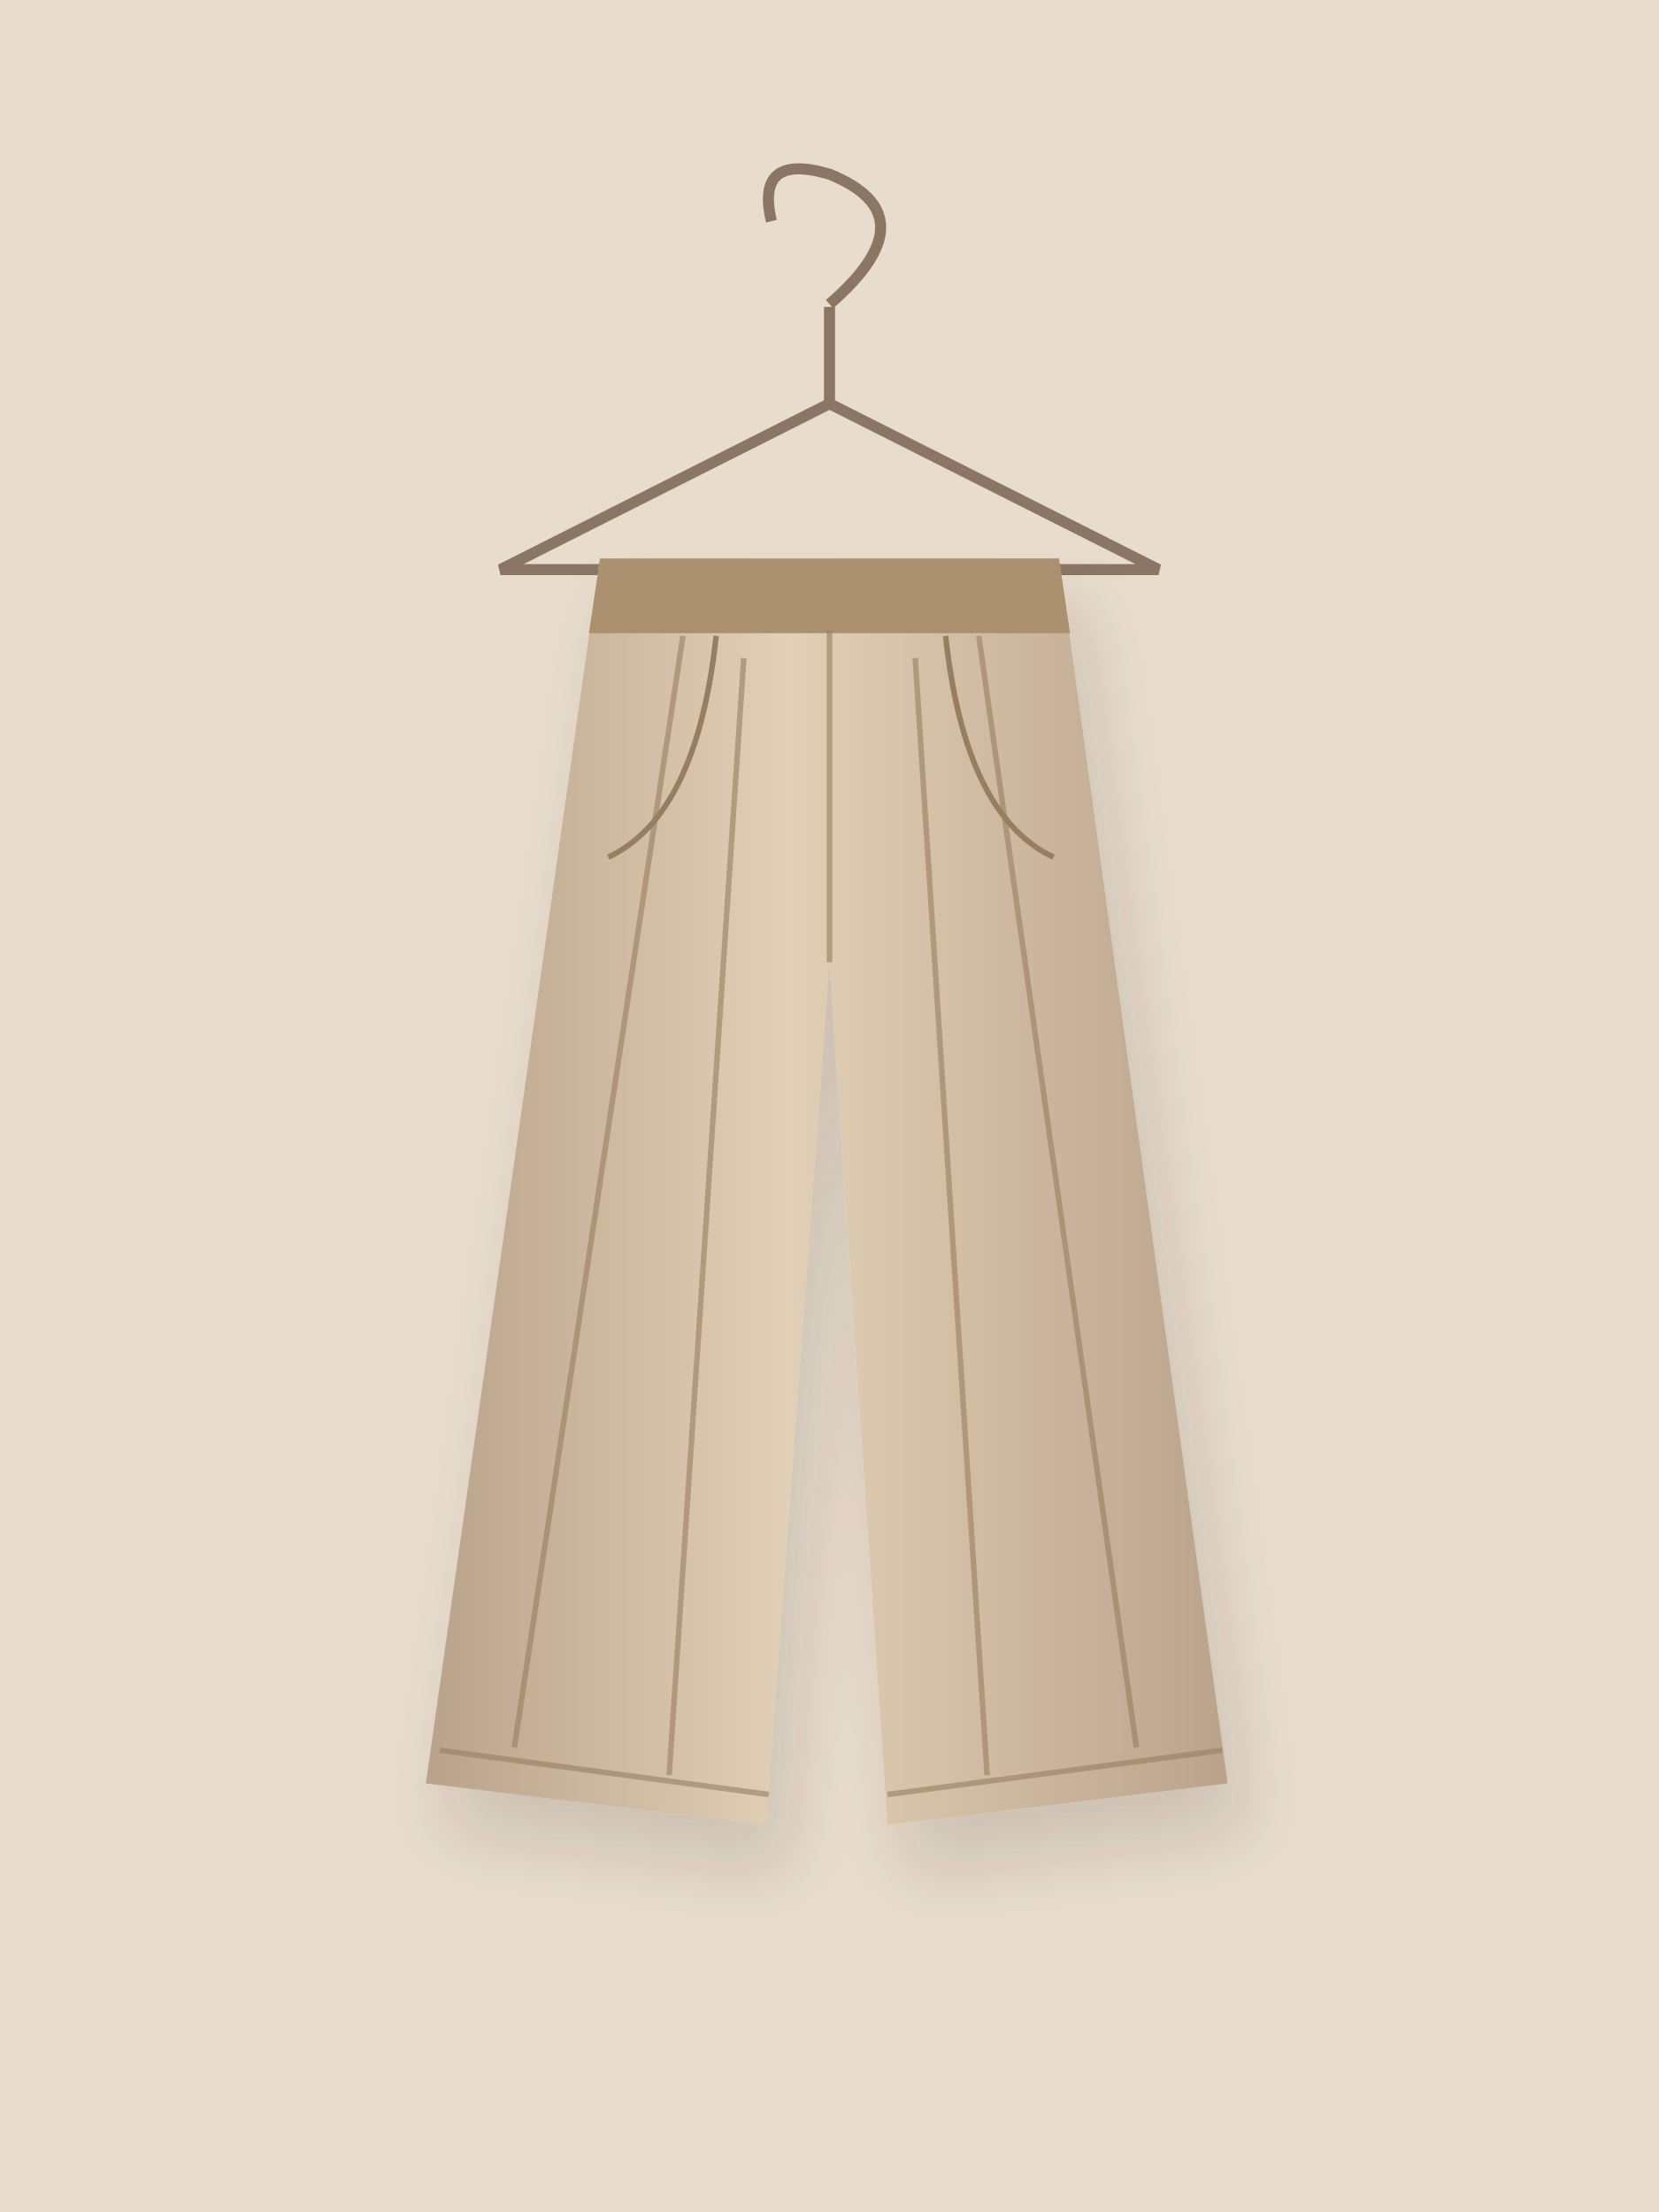
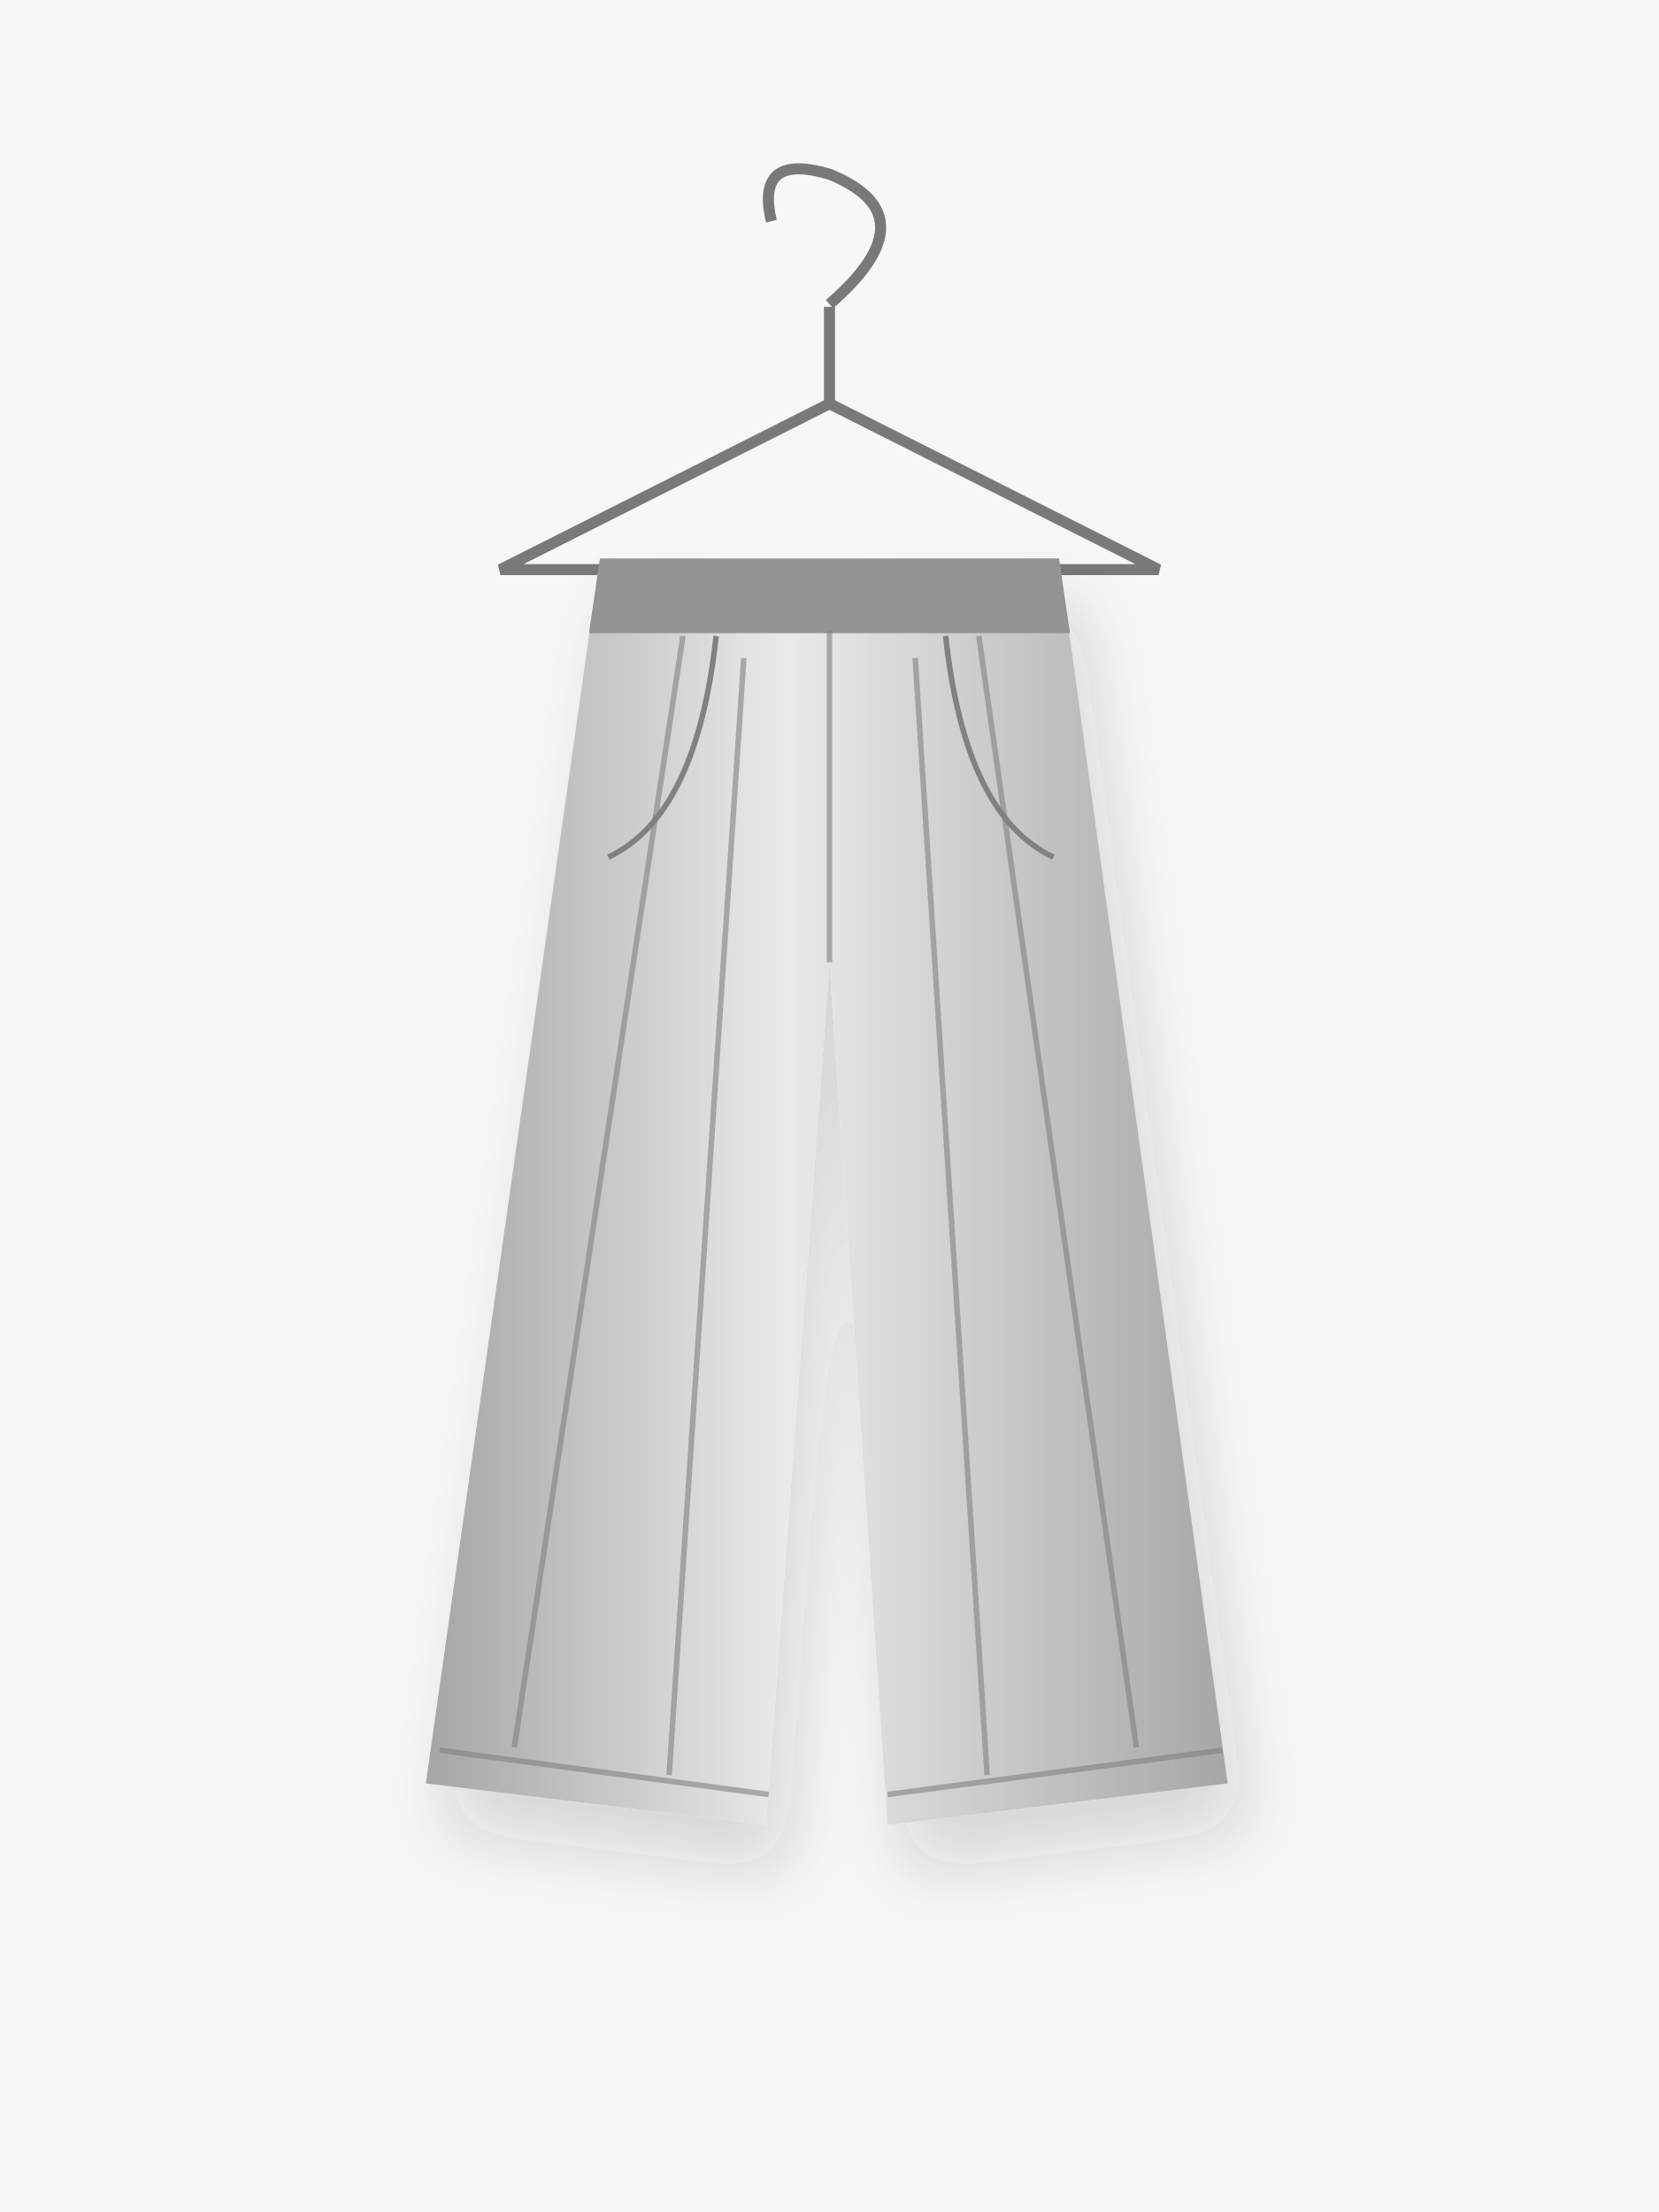
<svg xmlns="http://www.w3.org/2000/svg" viewBox="0 0 600 800">
  <defs>
    <linearGradient id="cloth" x1="0" x2="1">
-       <stop stop-color="#a97d72" />
-       <stop offset=".38" stop-color="#c5a195" />
-       <stop offset=".7" stop-color="#987064" />
-       <stop offset="1" stop-color="#c6a194" />
+       <stop stop-color="#d8b400" />
+       <stop offset=".38" stop-color="#ffdf40" />
+       <stop offset=".7" stop-color="#c3a000" />
+       <stop offset="1" stop-color="#f6cc00" />
    </linearGradient>
    <linearGradient id="cream" x1="0" x2="1">
-       <stop stop-color="#b9a28a" />
-       <stop offset=".45" stop-color="#e1cfb6" />
-       <stop offset="1" stop-color="#baa38a" />
+       <stop stop-color="#a5a5a5" />
+       <stop offset=".45" stop-color="#eaeaea" />
+       <stop offset="1" stop-color="#a6a6a6" />
    </linearGradient>
    <pattern id="weave" width="5" height="5" patternUnits="userSpaceOnUse">
      <path d="M0 0H5M0 0V5" stroke="#fff" stroke-opacity=".12" stroke-width=".5" />
    </pattern>
    <filter id="shadow">
-       <feDropShadow dx="7" dy="17" stdDeviation="12" flood-color="#3b2b20" flood-opacity=".16" />
+       <feDropShadow dx="7" dy="17" stdDeviation="12" flood-color="#2e2e2e" flood-opacity=".16" />
    </filter>
  </defs>
-   <path fill="#e8ddcd" d="M0 0H600V900H0Z" />
-   <path d="M300 110Q337 78 300 63Q273 55 279 80M300 111V146L181 206H419L300 146" stroke="#8b7665" stroke-width="4" fill="none" />
+   <path fill="#f7f7f7" d="M0 0H600V900H0Z" />
+   <path d="M300 110Q337 78 300 63Q273 55 279 80M300 111V146L181 206H419L300 146" stroke="#797979" stroke-width="4" fill="none" />
  <g filter="url(#shadow)">
    <path d="M217 202H383L444 645L321 660L300 348L277 660L154 645Z" fill="url(#cream)" />
-     <path d="M217 202H383L387 229H213Z" fill="#ab9070" />
-     <path d="M300 228V348M247 230L186 632M354 230L411 632M269 238L242 642M331 238L357 642M159 633L278 649M321 649L442 633" stroke="#967e60" stroke-opacity=".6" fill="none" stroke-width="2" />
-     <path d="M259 230Q252 295 220 310M342 230Q349 295 381 310" stroke="#967e60" fill="none" stroke-width="2" />
+     <path d="M217 202H383L387 229H213Z" fill="#939393" />
+     <path d="M300 228V348M247 230L186 632M354 230L411 632M269 238L242 642M331 238L357 642M159 633L278 649M321 649L442 633" stroke="#818181" stroke-opacity=".6" fill="none" stroke-width="2" />
+     <path d="M259 230Q252 295 220 310M342 230Q349 295 381 310" stroke="#818181" fill="none" stroke-width="2" />
  </g>
</svg>
